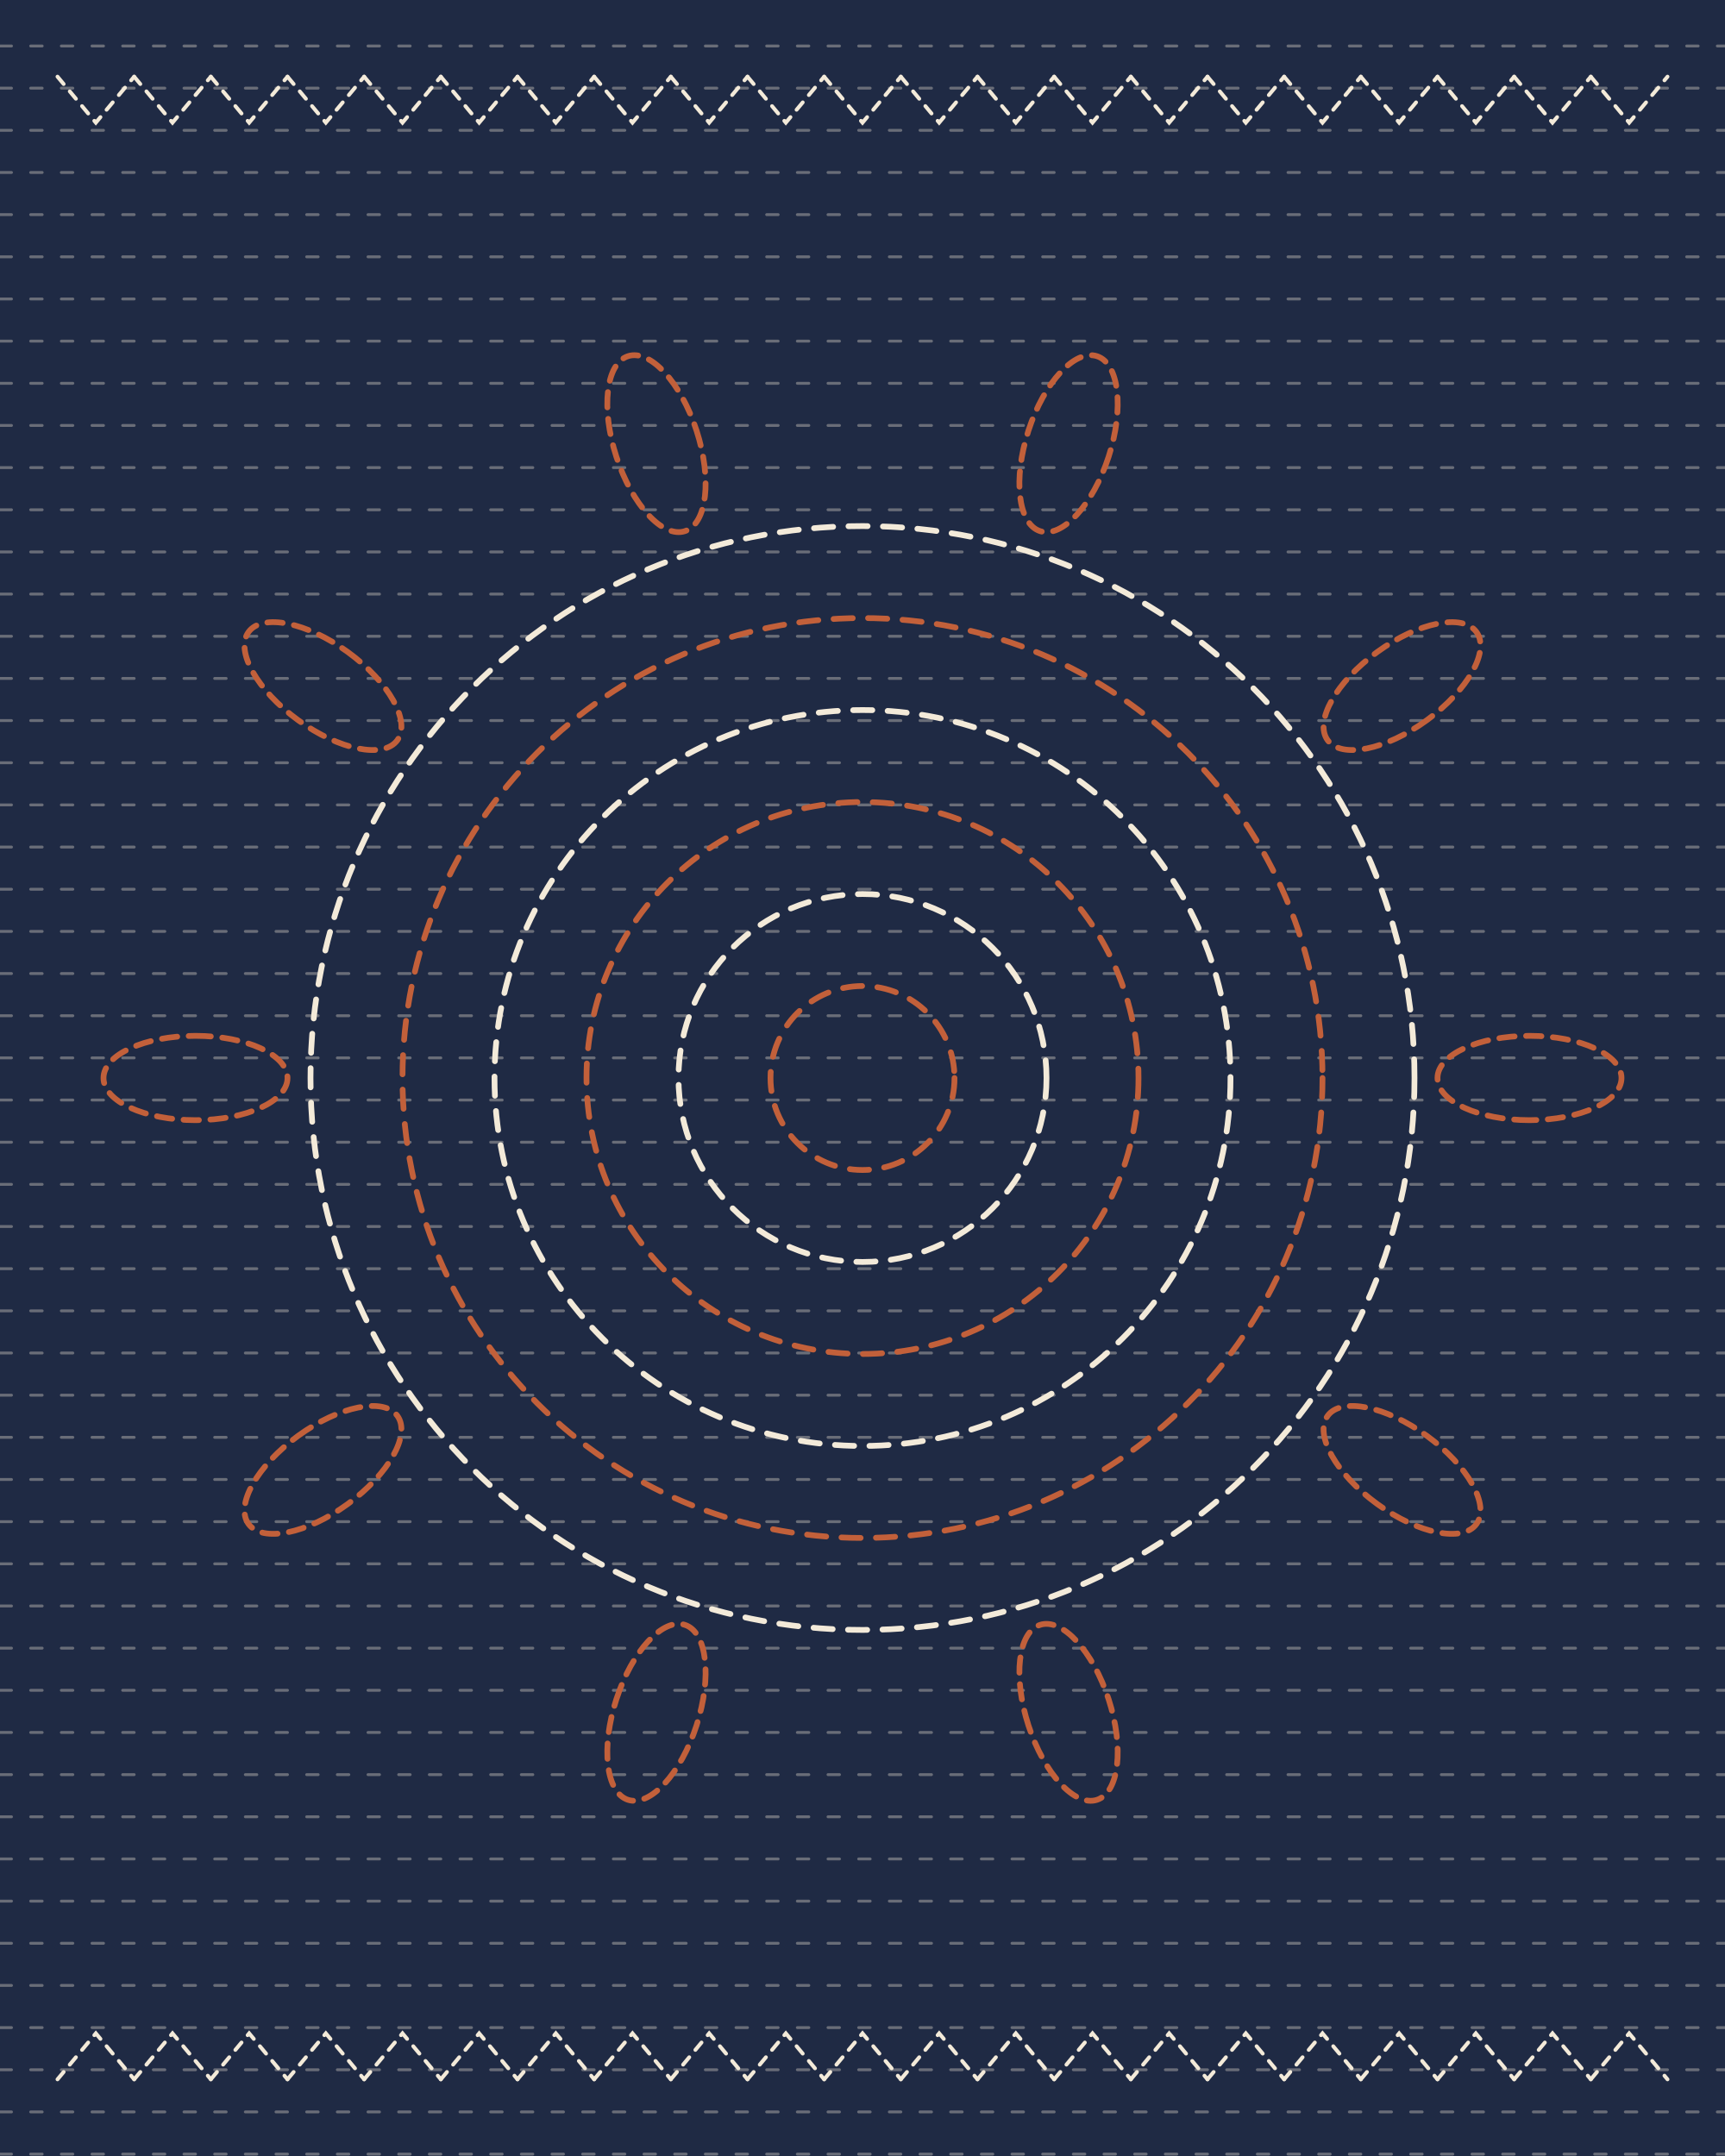
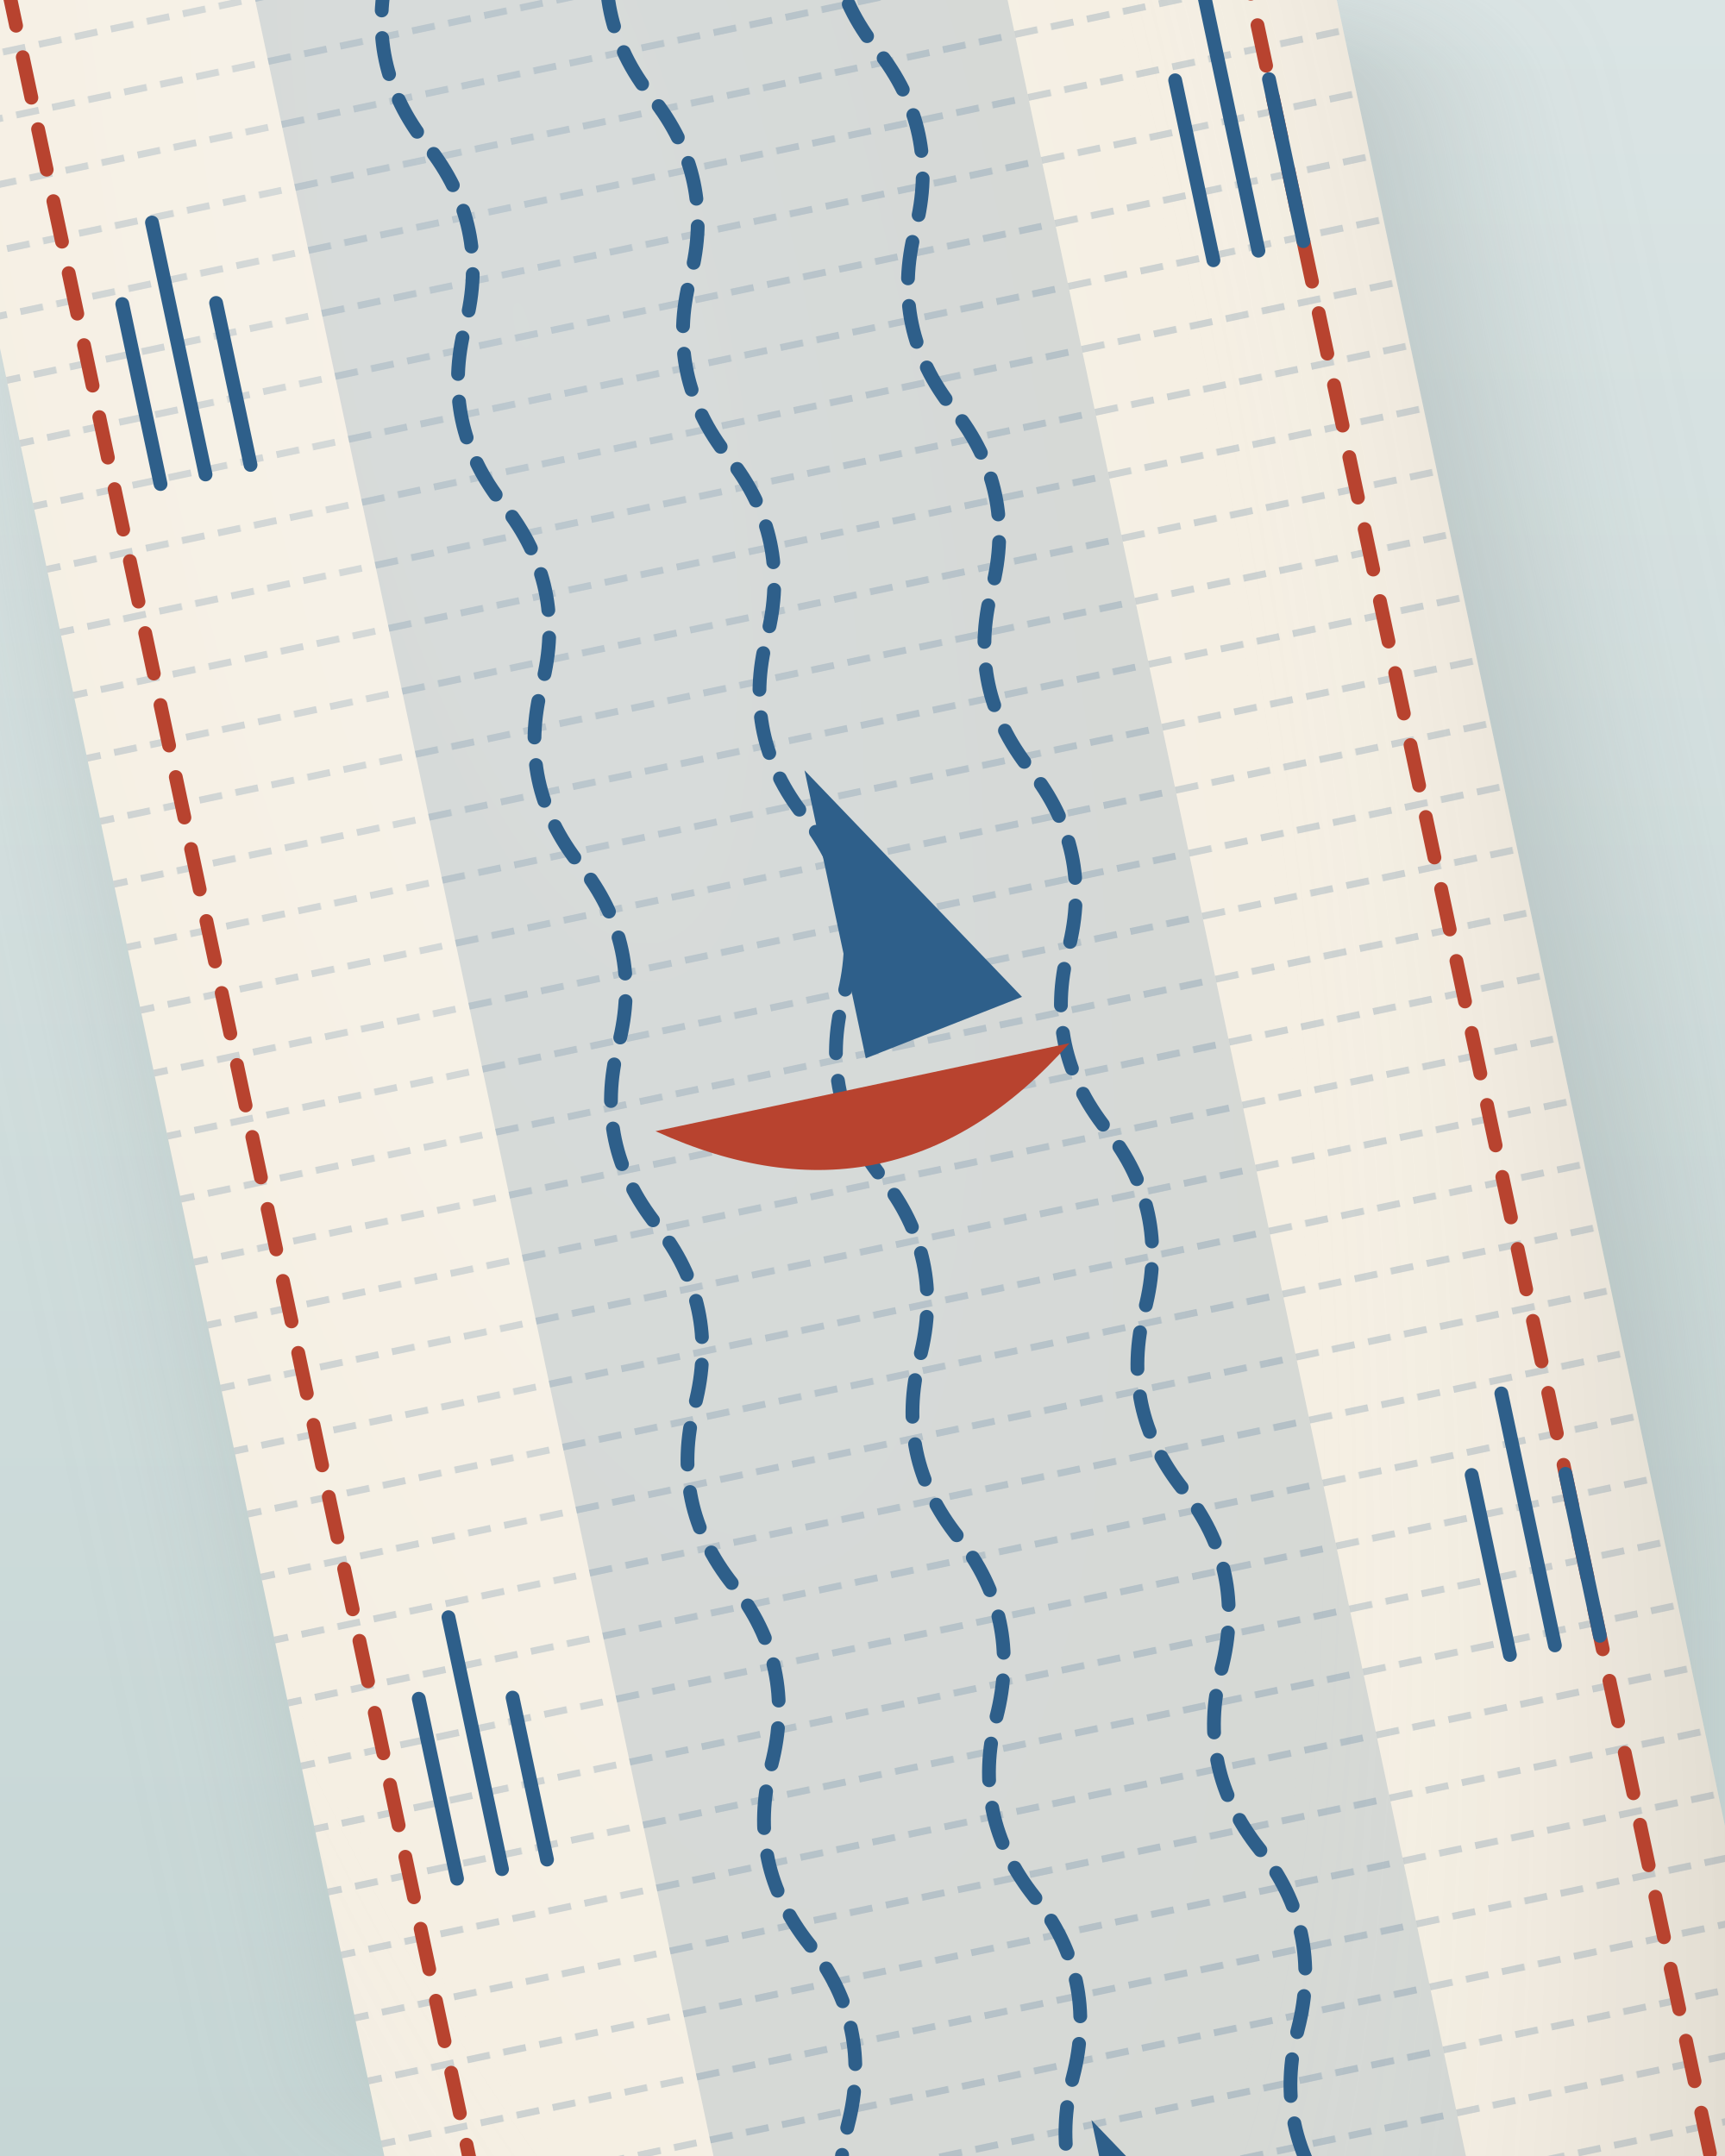
<svg xmlns="http://www.w3.org/2000/svg" viewBox="0 0 900 1125" width="900" height="1125">
-   <rect width="100%" height="100%" fill="#1f2a44" />
-   <path d="M0 24H900" fill="none" stroke="#f3ead9" stroke-width="1.5" stroke-dasharray="6 10" stroke-linecap="round" opacity="0.35" />
-   <path d="M0 46H900" fill="none" stroke="#f3ead9" stroke-width="1.5" stroke-dasharray="6 10" stroke-linecap="round" opacity="0.35" />
-   <path d="M0 68H900" fill="none" stroke="#f3ead9" stroke-width="1.5" stroke-dasharray="6 10" stroke-linecap="round" opacity="0.35" />
-   <path d="M0 90H900" fill="none" stroke="#f3ead9" stroke-width="1.5" stroke-dasharray="6 10" stroke-linecap="round" opacity="0.35" />
-   <path d="M0 112H900" fill="none" stroke="#f3ead9" stroke-width="1.5" stroke-dasharray="6 10" stroke-linecap="round" opacity="0.35" />
-   <path d="M0 134H900" fill="none" stroke="#f3ead9" stroke-width="1.5" stroke-dasharray="6 10" stroke-linecap="round" opacity="0.35" />
-   <path d="M0 156H900" fill="none" stroke="#f3ead9" stroke-width="1.5" stroke-dasharray="6 10" stroke-linecap="round" opacity="0.35" />
-   <path d="M0 178H900" fill="none" stroke="#f3ead9" stroke-width="1.5" stroke-dasharray="6 10" stroke-linecap="round" opacity="0.35" />
-   <path d="M0 200H900" fill="none" stroke="#f3ead9" stroke-width="1.5" stroke-dasharray="6 10" stroke-linecap="round" opacity="0.35" />
-   <path d="M0 222H900" fill="none" stroke="#f3ead9" stroke-width="1.5" stroke-dasharray="6 10" stroke-linecap="round" opacity="0.35" />
-   <path d="M0 244H900" fill="none" stroke="#f3ead9" stroke-width="1.5" stroke-dasharray="6 10" stroke-linecap="round" opacity="0.35" />
-   <path d="M0 266H900" fill="none" stroke="#f3ead9" stroke-width="1.5" stroke-dasharray="6 10" stroke-linecap="round" opacity="0.35" />
-   <path d="M0 288H900" fill="none" stroke="#f3ead9" stroke-width="1.5" stroke-dasharray="6 10" stroke-linecap="round" opacity="0.35" />
-   <path d="M0 310H900" fill="none" stroke="#f3ead9" stroke-width="1.5" stroke-dasharray="6 10" stroke-linecap="round" opacity="0.35" />
-   <path d="M0 332H900" fill="none" stroke="#f3ead9" stroke-width="1.5" stroke-dasharray="6 10" stroke-linecap="round" opacity="0.35" />
-   <path d="M0 354H900" fill="none" stroke="#f3ead9" stroke-width="1.5" stroke-dasharray="6 10" stroke-linecap="round" opacity="0.35" />
-   <path d="M0 376H900" fill="none" stroke="#f3ead9" stroke-width="1.5" stroke-dasharray="6 10" stroke-linecap="round" opacity="0.35" />
-   <path d="M0 398H900" fill="none" stroke="#f3ead9" stroke-width="1.5" stroke-dasharray="6 10" stroke-linecap="round" opacity="0.35" />
-   <path d="M0 420H900" fill="none" stroke="#f3ead9" stroke-width="1.5" stroke-dasharray="6 10" stroke-linecap="round" opacity="0.35" />
-   <path d="M0 442H900" fill="none" stroke="#f3ead9" stroke-width="1.5" stroke-dasharray="6 10" stroke-linecap="round" opacity="0.35" />
-   <path d="M0 464H900" fill="none" stroke="#f3ead9" stroke-width="1.5" stroke-dasharray="6 10" stroke-linecap="round" opacity="0.35" />
-   <path d="M0 486H900" fill="none" stroke="#f3ead9" stroke-width="1.5" stroke-dasharray="6 10" stroke-linecap="round" opacity="0.35" />
-   <path d="M0 508H900" fill="none" stroke="#f3ead9" stroke-width="1.5" stroke-dasharray="6 10" stroke-linecap="round" opacity="0.35" />
-   <path d="M0 530H900" fill="none" stroke="#f3ead9" stroke-width="1.5" stroke-dasharray="6 10" stroke-linecap="round" opacity="0.35" />
-   <path d="M0 552H900" fill="none" stroke="#f3ead9" stroke-width="1.5" stroke-dasharray="6 10" stroke-linecap="round" opacity="0.35" />
-   <path d="M0 574H900" fill="none" stroke="#f3ead9" stroke-width="1.5" stroke-dasharray="6 10" stroke-linecap="round" opacity="0.35" />
-   <path d="M0 596H900" fill="none" stroke="#f3ead9" stroke-width="1.5" stroke-dasharray="6 10" stroke-linecap="round" opacity="0.35" />
-   <path d="M0 618H900" fill="none" stroke="#f3ead9" stroke-width="1.5" stroke-dasharray="6 10" stroke-linecap="round" opacity="0.35" />
-   <path d="M0 640H900" fill="none" stroke="#f3ead9" stroke-width="1.5" stroke-dasharray="6 10" stroke-linecap="round" opacity="0.35" />
-   <path d="M0 662H900" fill="none" stroke="#f3ead9" stroke-width="1.5" stroke-dasharray="6 10" stroke-linecap="round" opacity="0.35" />
-   <path d="M0 684H900" fill="none" stroke="#f3ead9" stroke-width="1.5" stroke-dasharray="6 10" stroke-linecap="round" opacity="0.35" />
-   <path d="M0 706H900" fill="none" stroke="#f3ead9" stroke-width="1.5" stroke-dasharray="6 10" stroke-linecap="round" opacity="0.35" />
-   <path d="M0 728H900" fill="none" stroke="#f3ead9" stroke-width="1.5" stroke-dasharray="6 10" stroke-linecap="round" opacity="0.35" />
-   <path d="M0 750H900" fill="none" stroke="#f3ead9" stroke-width="1.5" stroke-dasharray="6 10" stroke-linecap="round" opacity="0.35" />
-   <path d="M0 772H900" fill="none" stroke="#f3ead9" stroke-width="1.5" stroke-dasharray="6 10" stroke-linecap="round" opacity="0.35" />
-   <path d="M0 794H900" fill="none" stroke="#f3ead9" stroke-width="1.5" stroke-dasharray="6 10" stroke-linecap="round" opacity="0.35" />
-   <path d="M0 816H900" fill="none" stroke="#f3ead9" stroke-width="1.5" stroke-dasharray="6 10" stroke-linecap="round" opacity="0.35" />
-   <path d="M0 838H900" fill="none" stroke="#f3ead9" stroke-width="1.5" stroke-dasharray="6 10" stroke-linecap="round" opacity="0.35" />
-   <path d="M0 860H900" fill="none" stroke="#f3ead9" stroke-width="1.5" stroke-dasharray="6 10" stroke-linecap="round" opacity="0.35" />
-   <path d="M0 882H900" fill="none" stroke="#f3ead9" stroke-width="1.5" stroke-dasharray="6 10" stroke-linecap="round" opacity="0.35" />
-   <path d="M0 904H900" fill="none" stroke="#f3ead9" stroke-width="1.5" stroke-dasharray="6 10" stroke-linecap="round" opacity="0.35" />
-   <path d="M0 926H900" fill="none" stroke="#f3ead9" stroke-width="1.5" stroke-dasharray="6 10" stroke-linecap="round" opacity="0.35" />
-   <path d="M0 948H900" fill="none" stroke="#f3ead9" stroke-width="1.5" stroke-dasharray="6 10" stroke-linecap="round" opacity="0.35" />
-   <path d="M0 970H900" fill="none" stroke="#f3ead9" stroke-width="1.5" stroke-dasharray="6 10" stroke-linecap="round" opacity="0.35" />
-   <path d="M0 992H900" fill="none" stroke="#f3ead9" stroke-width="1.5" stroke-dasharray="6 10" stroke-linecap="round" opacity="0.35" />
-   <path d="M0 1014H900" fill="none" stroke="#f3ead9" stroke-width="1.5" stroke-dasharray="6 10" stroke-linecap="round" opacity="0.35" />
-   <path d="M0 1036H900" fill="none" stroke="#f3ead9" stroke-width="1.5" stroke-dasharray="6 10" stroke-linecap="round" opacity="0.35" />
-   <path d="M0 1058H900" fill="none" stroke="#f3ead9" stroke-width="1.5" stroke-dasharray="6 10" stroke-linecap="round" opacity="0.35" />
-   <path d="M0 1080H900" fill="none" stroke="#f3ead9" stroke-width="1.5" stroke-dasharray="6 10" stroke-linecap="round" opacity="0.35" />
-   <path d="M0 1102H900" fill="none" stroke="#f3ead9" stroke-width="1.5" stroke-dasharray="6 10" stroke-linecap="round" opacity="0.35" />
-   <path d="M0 1124H900" fill="none" stroke="#f3ead9" stroke-width="1.5" stroke-dasharray="6 10" stroke-linecap="round" opacity="0.35" />
-   <circle cx="450" cy="562.5" r="48" fill="none" stroke="#c2603a" stroke-width="3" stroke-dasharray="10 8" stroke-linecap="round" />
-   <circle cx="450" cy="562.5" r="96" fill="none" stroke="#f3ead9" stroke-width="3" stroke-dasharray="10 8" stroke-linecap="round" />
-   <circle cx="450" cy="562.5" r="144" fill="none" stroke="#c2603a" stroke-width="3" stroke-dasharray="10 8" stroke-linecap="round" />
-   <circle cx="450" cy="562.5" r="192" fill="none" stroke="#f3ead9" stroke-width="3" stroke-dasharray="10 8" stroke-linecap="round" />
-   <circle cx="450" cy="562.5" r="240" fill="none" stroke="#c2603a" stroke-width="3" stroke-dasharray="10 8" stroke-linecap="round" />
-   <circle cx="450" cy="562.5" r="288" fill="none" stroke="#f3ead9" stroke-width="3" stroke-dasharray="10 8" stroke-linecap="round" />
-   <ellipse cx="798.0" cy="562.5" rx="22" ry="48" transform="rotate(90.0 798.0 562.5)" fill="none" stroke="#c2603a" stroke-width="3" stroke-dasharray="8 6" stroke-linecap="round" />
-   <ellipse cx="731.5" cy="767.0" rx="22" ry="48" transform="rotate(126.0 731.5 767.0)" fill="none" stroke="#c2603a" stroke-width="3" stroke-dasharray="8 6" stroke-linecap="round" />
-   <ellipse cx="557.5" cy="893.5" rx="22" ry="48" transform="rotate(162.0 557.5 893.5)" fill="none" stroke="#c2603a" stroke-width="3" stroke-dasharray="8 6" stroke-linecap="round" />
-   <ellipse cx="342.5" cy="893.5" rx="22" ry="48" transform="rotate(198.0 342.5 893.5)" fill="none" stroke="#c2603a" stroke-width="3" stroke-dasharray="8 6" stroke-linecap="round" />
-   <ellipse cx="168.5" cy="767.0" rx="22" ry="48" transform="rotate(234.0 168.5 767.0)" fill="none" stroke="#c2603a" stroke-width="3" stroke-dasharray="8 6" stroke-linecap="round" />
-   <ellipse cx="102.0" cy="562.5" rx="22" ry="48" transform="rotate(270.0 102.0 562.5)" fill="none" stroke="#c2603a" stroke-width="3" stroke-dasharray="8 6" stroke-linecap="round" />
-   <ellipse cx="168.5" cy="358.0" rx="22" ry="48" transform="rotate(306.0 168.5 358.0)" fill="none" stroke="#c2603a" stroke-width="3" stroke-dasharray="8 6" stroke-linecap="round" />
-   <ellipse cx="342.5" cy="231.5" rx="22" ry="48" transform="rotate(342.0 342.5 231.5)" fill="none" stroke="#c2603a" stroke-width="3" stroke-dasharray="8 6" stroke-linecap="round" />
-   <ellipse cx="557.5" cy="231.5" rx="22" ry="48" transform="rotate(378.0 557.5 231.5)" fill="none" stroke="#c2603a" stroke-width="3" stroke-dasharray="8 6" stroke-linecap="round" />
-   <ellipse cx="731.5" cy="358.0" rx="22" ry="48" transform="rotate(414.0 731.5 358.0)" fill="none" stroke="#c2603a" stroke-width="3" stroke-dasharray="8 6" stroke-linecap="round" />
-   <path d="M30 40l20 24l20-24" fill="none" stroke="#f3ead9" stroke-width="2" stroke-dasharray="5 5" stroke-linecap="round" />
-   <path d="M30 1085l20-24l20 24" fill="none" stroke="#f3ead9" stroke-width="2" stroke-dasharray="5 5" stroke-linecap="round" />
-   <path d="M70 40l20 24l20-24" fill="none" stroke="#f3ead9" stroke-width="2" stroke-dasharray="5 5" stroke-linecap="round" />
-   <path d="M70 1085l20-24l20 24" fill="none" stroke="#f3ead9" stroke-width="2" stroke-dasharray="5 5" stroke-linecap="round" />
-   <path d="M110 40l20 24l20-24" fill="none" stroke="#f3ead9" stroke-width="2" stroke-dasharray="5 5" stroke-linecap="round" />
-   <path d="M110 1085l20-24l20 24" fill="none" stroke="#f3ead9" stroke-width="2" stroke-dasharray="5 5" stroke-linecap="round" />
-   <path d="M150 40l20 24l20-24" fill="none" stroke="#f3ead9" stroke-width="2" stroke-dasharray="5 5" stroke-linecap="round" />
-   <path d="M150 1085l20-24l20 24" fill="none" stroke="#f3ead9" stroke-width="2" stroke-dasharray="5 5" stroke-linecap="round" />
-   <path d="M190 40l20 24l20-24" fill="none" stroke="#f3ead9" stroke-width="2" stroke-dasharray="5 5" stroke-linecap="round" />
-   <path d="M190 1085l20-24l20 24" fill="none" stroke="#f3ead9" stroke-width="2" stroke-dasharray="5 5" stroke-linecap="round" />
-   <path d="M230 40l20 24l20-24" fill="none" stroke="#f3ead9" stroke-width="2" stroke-dasharray="5 5" stroke-linecap="round" />
-   <path d="M230 1085l20-24l20 24" fill="none" stroke="#f3ead9" stroke-width="2" stroke-dasharray="5 5" stroke-linecap="round" />
-   <path d="M270 40l20 24l20-24" fill="none" stroke="#f3ead9" stroke-width="2" stroke-dasharray="5 5" stroke-linecap="round" />
-   <path d="M270 1085l20-24l20 24" fill="none" stroke="#f3ead9" stroke-width="2" stroke-dasharray="5 5" stroke-linecap="round" />
-   <path d="M310 40l20 24l20-24" fill="none" stroke="#f3ead9" stroke-width="2" stroke-dasharray="5 5" stroke-linecap="round" />
-   <path d="M310 1085l20-24l20 24" fill="none" stroke="#f3ead9" stroke-width="2" stroke-dasharray="5 5" stroke-linecap="round" />
-   <path d="M350 40l20 24l20-24" fill="none" stroke="#f3ead9" stroke-width="2" stroke-dasharray="5 5" stroke-linecap="round" />
-   <path d="M350 1085l20-24l20 24" fill="none" stroke="#f3ead9" stroke-width="2" stroke-dasharray="5 5" stroke-linecap="round" />
-   <path d="M390 40l20 24l20-24" fill="none" stroke="#f3ead9" stroke-width="2" stroke-dasharray="5 5" stroke-linecap="round" />
-   <path d="M390 1085l20-24l20 24" fill="none" stroke="#f3ead9" stroke-width="2" stroke-dasharray="5 5" stroke-linecap="round" />
-   <path d="M430 40l20 24l20-24" fill="none" stroke="#f3ead9" stroke-width="2" stroke-dasharray="5 5" stroke-linecap="round" />
-   <path d="M430 1085l20-24l20 24" fill="none" stroke="#f3ead9" stroke-width="2" stroke-dasharray="5 5" stroke-linecap="round" />
-   <path d="M470 40l20 24l20-24" fill="none" stroke="#f3ead9" stroke-width="2" stroke-dasharray="5 5" stroke-linecap="round" />
-   <path d="M470 1085l20-24l20 24" fill="none" stroke="#f3ead9" stroke-width="2" stroke-dasharray="5 5" stroke-linecap="round" />
-   <path d="M510 40l20 24l20-24" fill="none" stroke="#f3ead9" stroke-width="2" stroke-dasharray="5 5" stroke-linecap="round" />
-   <path d="M510 1085l20-24l20 24" fill="none" stroke="#f3ead9" stroke-width="2" stroke-dasharray="5 5" stroke-linecap="round" />
-   <path d="M550 40l20 24l20-24" fill="none" stroke="#f3ead9" stroke-width="2" stroke-dasharray="5 5" stroke-linecap="round" />
-   <path d="M550 1085l20-24l20 24" fill="none" stroke="#f3ead9" stroke-width="2" stroke-dasharray="5 5" stroke-linecap="round" />
-   <path d="M590 40l20 24l20-24" fill="none" stroke="#f3ead9" stroke-width="2" stroke-dasharray="5 5" stroke-linecap="round" />
-   <path d="M590 1085l20-24l20 24" fill="none" stroke="#f3ead9" stroke-width="2" stroke-dasharray="5 5" stroke-linecap="round" />
-   <path d="M630 40l20 24l20-24" fill="none" stroke="#f3ead9" stroke-width="2" stroke-dasharray="5 5" stroke-linecap="round" />
-   <path d="M630 1085l20-24l20 24" fill="none" stroke="#f3ead9" stroke-width="2" stroke-dasharray="5 5" stroke-linecap="round" />
-   <path d="M670 40l20 24l20-24" fill="none" stroke="#f3ead9" stroke-width="2" stroke-dasharray="5 5" stroke-linecap="round" />
-   <path d="M670 1085l20-24l20 24" fill="none" stroke="#f3ead9" stroke-width="2" stroke-dasharray="5 5" stroke-linecap="round" />
-   <path d="M710 40l20 24l20-24" fill="none" stroke="#f3ead9" stroke-width="2" stroke-dasharray="5 5" stroke-linecap="round" />
-   <path d="M710 1085l20-24l20 24" fill="none" stroke="#f3ead9" stroke-width="2" stroke-dasharray="5 5" stroke-linecap="round" />
-   <path d="M750 40l20 24l20-24" fill="none" stroke="#f3ead9" stroke-width="2" stroke-dasharray="5 5" stroke-linecap="round" />
-   <path d="M750 1085l20-24l20 24" fill="none" stroke="#f3ead9" stroke-width="2" stroke-dasharray="5 5" stroke-linecap="round" />
-   <path d="M790 40l20 24l20-24" fill="none" stroke="#f3ead9" stroke-width="2" stroke-dasharray="5 5" stroke-linecap="round" />
-   <path d="M790 1085l20-24l20 24" fill="none" stroke="#f3ead9" stroke-width="2" stroke-dasharray="5 5" stroke-linecap="round" />
-   <path d="M830 40l20 24l20-24" fill="none" stroke="#f3ead9" stroke-width="2" stroke-dasharray="5 5" stroke-linecap="round" />
-   <path d="M830 1085l20-24l20 24" fill="none" stroke="#f3ead9" stroke-width="2" stroke-dasharray="5 5" stroke-linecap="round" />
+   <defs>
+     <linearGradient id="bg" x1="0" y1="0" x2="0" y2="1">
+       <stop offset="0" stop-color="#dae4e4" />
+       <stop offset="1" stop-color="#c6d6d5" />
+     </linearGradient>
+     <filter id="soft" x="-50%" y="-50%" width="200%" height="200%">
+       <feGaussianBlur stdDeviation="18" />
+     </filter>
+     <radialGradient id="vol" cx=".38" cy=".32" r=".85">
+       <stop offset="0" stop-color="#fff" stop-opacity=".22" />
+       <stop offset=".55" stop-color="#fff" stop-opacity="0" />
+       <stop offset="1" stop-color="#000" stop-opacity=".18" />
+     </radialGradient>
+     <pattern id="rows" width="16" height="14" patternUnits="userSpaceOnUse">
+       <path d="M0 7H16" stroke="#2e5f8a" stroke-opacity=".2" stroke-width="1.5" stroke-dasharray="5 3" />
+     </pattern>
+     <pattern id="weave" width="10" height="10" patternUnits="userSpaceOnUse">
+       <path d="M0 2.5H10M0 7.5H10" stroke="#000" stroke-opacity=".13" stroke-width="2.4" />
+       <path d="M2.5 0V10M7.5 0V10" stroke="#fff" stroke-opacity=".12" stroke-width="2" />
+     </pattern>
+   </defs>
+   <rect width="100%" height="100%" fill="url(#bg)" />
+   <g transform="translate(450 562.5) scale(2.4) translate(-450 -560)">
+     <g transform="translate(450 562) rotate(-12)">
+       <rect x="-140" y="-470" width="300" height="980" fill="#94a09f" opacity=".45" filter="url(#soft)" />
+       <path d="M-140 -490v-26M-140 490v26M-130 -490v-26M-130 490v26M-120 -490v-26M-120 490v26M-110 -490v-26M-110 490v26M-100 -490v-26M-100 490v26M-90 -490v-26M-90 490v26M-80 -490v-26M-80 490v26M-70 -490v-26M-70 490v26M-60 -490v-26M-60 490v26M-50 -490v-26M-50 490v26M-40 -490v-26M-40 490v26M-30 -490v-26M-30 490v26M-20 -490v-26M-20 490v26M-10 -490v-26M-10 490v26M0 -490v-26M0 490v26M10 -490v-26M10 490v26M20 -490v-26M20 490v26M30 -490v-26M30 490v26M40 -490v-26M40 490v26M50 -490v-26M50 490v26M60 -490v-26M60 490v26M70 -490v-26M70 490v26M80 -490v-26M80 490v26M90 -490v-26M90 490v26M100 -490v-26M100 490v26M110 -490v-26M110 490v26M120 -490v-26M120 490v26M130 -490v-26M130 490v26M140 -490v-26M140 490v26" stroke="#d8d2c8" stroke-width="3" stroke-linecap="round" />
+       <path d="M-146 -490H146Q150 -490 150 -486V486Q150 490 146 490H-146Q-150 490 -150 486V-486Q-150 -490 -146 -490Z" fill="#f5efe3" />
+       <path d="M-146 -490H146Q150 -490 150 -486V486Q150 490 146 490H-146Q-150 490 -150 486V-486Q-150 -490 -146 -490Z" fill="url(#rows)" />
+       <path d="M-146 -490H146Q150 -490 150 -486V486Q150 490 146 490H-146Q-150 490 -150 486V-486Q-150 -490 -146 -490Z" fill="url(#vol)" />
+       <path d="M-132 -472H132Q132 -472 132 -472V472Q132 472 132 472H-132Q-132 472 -132 472V-472Q-132 -472 -132 -472Z" fill="none" stroke="#b8432f" stroke-width="3" stroke-dasharray="9 7" stroke-linecap="round" />
+       <rect x="-80" y="-470" width="160" height="940" fill="#2e5f8a" opacity=".16" />
+       <path d="M-50 -460q10 20 0 40t0 40t0 40t0 40t0 40t0 40t0 40t0 40t0 40t0 40t0 40t0 40t0 40t0 40t0 40t0 40t0 40t0 40t0 40t0 40t0 40t0 40t0 40" fill="none" stroke="#2e5f8a" stroke-width="3" stroke-dasharray="8 6" stroke-linecap="round" />
+       <path d="M0 -460q10 20 0 40t0 40t0 40t0 40t0 40t0 40t0 40t0 40t0 40t0 40t0 40t0 40t0 40t0 40t0 40t0 40t0 40t0 40t0 40t0 40t0 40t0 40t0 40" fill="none" stroke="#2e5f8a" stroke-width="3" stroke-dasharray="8 6" stroke-linecap="round" />
+       <path d="M50 -460q10 20 0 40t0 40t0 40t0 40t0 40t0 40t0 40t0 40t0 40t0 40t0 40t0 40t0 40t0 40t0 40t0 40t0 40t0 40t0 40t0 40t0 40t0 40t0 40" fill="none" stroke="#2e5f8a" stroke-width="3" stroke-dasharray="8 6" stroke-linecap="round" />
+       <g transform="translate(0 -300)">
+         <path d="M-46 0Q0 34 46 0Z" fill="#b8432f" />
+         <path d="M2 -6V-70L38 -12Z" fill="#2e5f8a" />
+       </g>
+       <g transform="translate(0 0)">
+         <path d="M-46 0Q0 34 46 0Z" fill="#b8432f" />
+         <path d="M2 -6V-70L38 -12Z" fill="#2e5f8a" />
+       </g>
+       <g transform="translate(0 300)">
+         <path d="M-46 0Q0 34 46 0Z" fill="#b8432f" />
+         <path d="M2 -6V-70L38 -12Z" fill="#2e5f8a" />
+       </g>
+       <path d="M-122 -420v-40M-112 -420v-56M-102 -420v-36" stroke="#2e5f8a" stroke-width="3" stroke-linecap="round" />
+       <path d="M112 -420v-40M122 -420v-56M132 -420v-36" stroke="#2e5f8a" stroke-width="3" stroke-linecap="round" />
+       <path d="M-122 -160v-40M-112 -160v-56M-102 -160v-36" stroke="#2e5f8a" stroke-width="3" stroke-linecap="round" />
+       <path d="M112 -160v-40M122 -160v-56M132 -160v-36" stroke="#2e5f8a" stroke-width="3" stroke-linecap="round" />
+       <path d="M-122 150v-40M-112 150v-56M-102 150v-36" stroke="#2e5f8a" stroke-width="3" stroke-linecap="round" />
+       <path d="M112 150v-40M122 150v-56M132 150v-36" stroke="#2e5f8a" stroke-width="3" stroke-linecap="round" />
+       <path d="M-122 410v-40M-112 410v-56M-102 410v-36" stroke="#2e5f8a" stroke-width="3" stroke-linecap="round" />
+       <path d="M112 410v-40M122 410v-56M132 410v-36" stroke="#2e5f8a" stroke-width="3" stroke-linecap="round" />
+     </g>
+   </g>
</svg>
